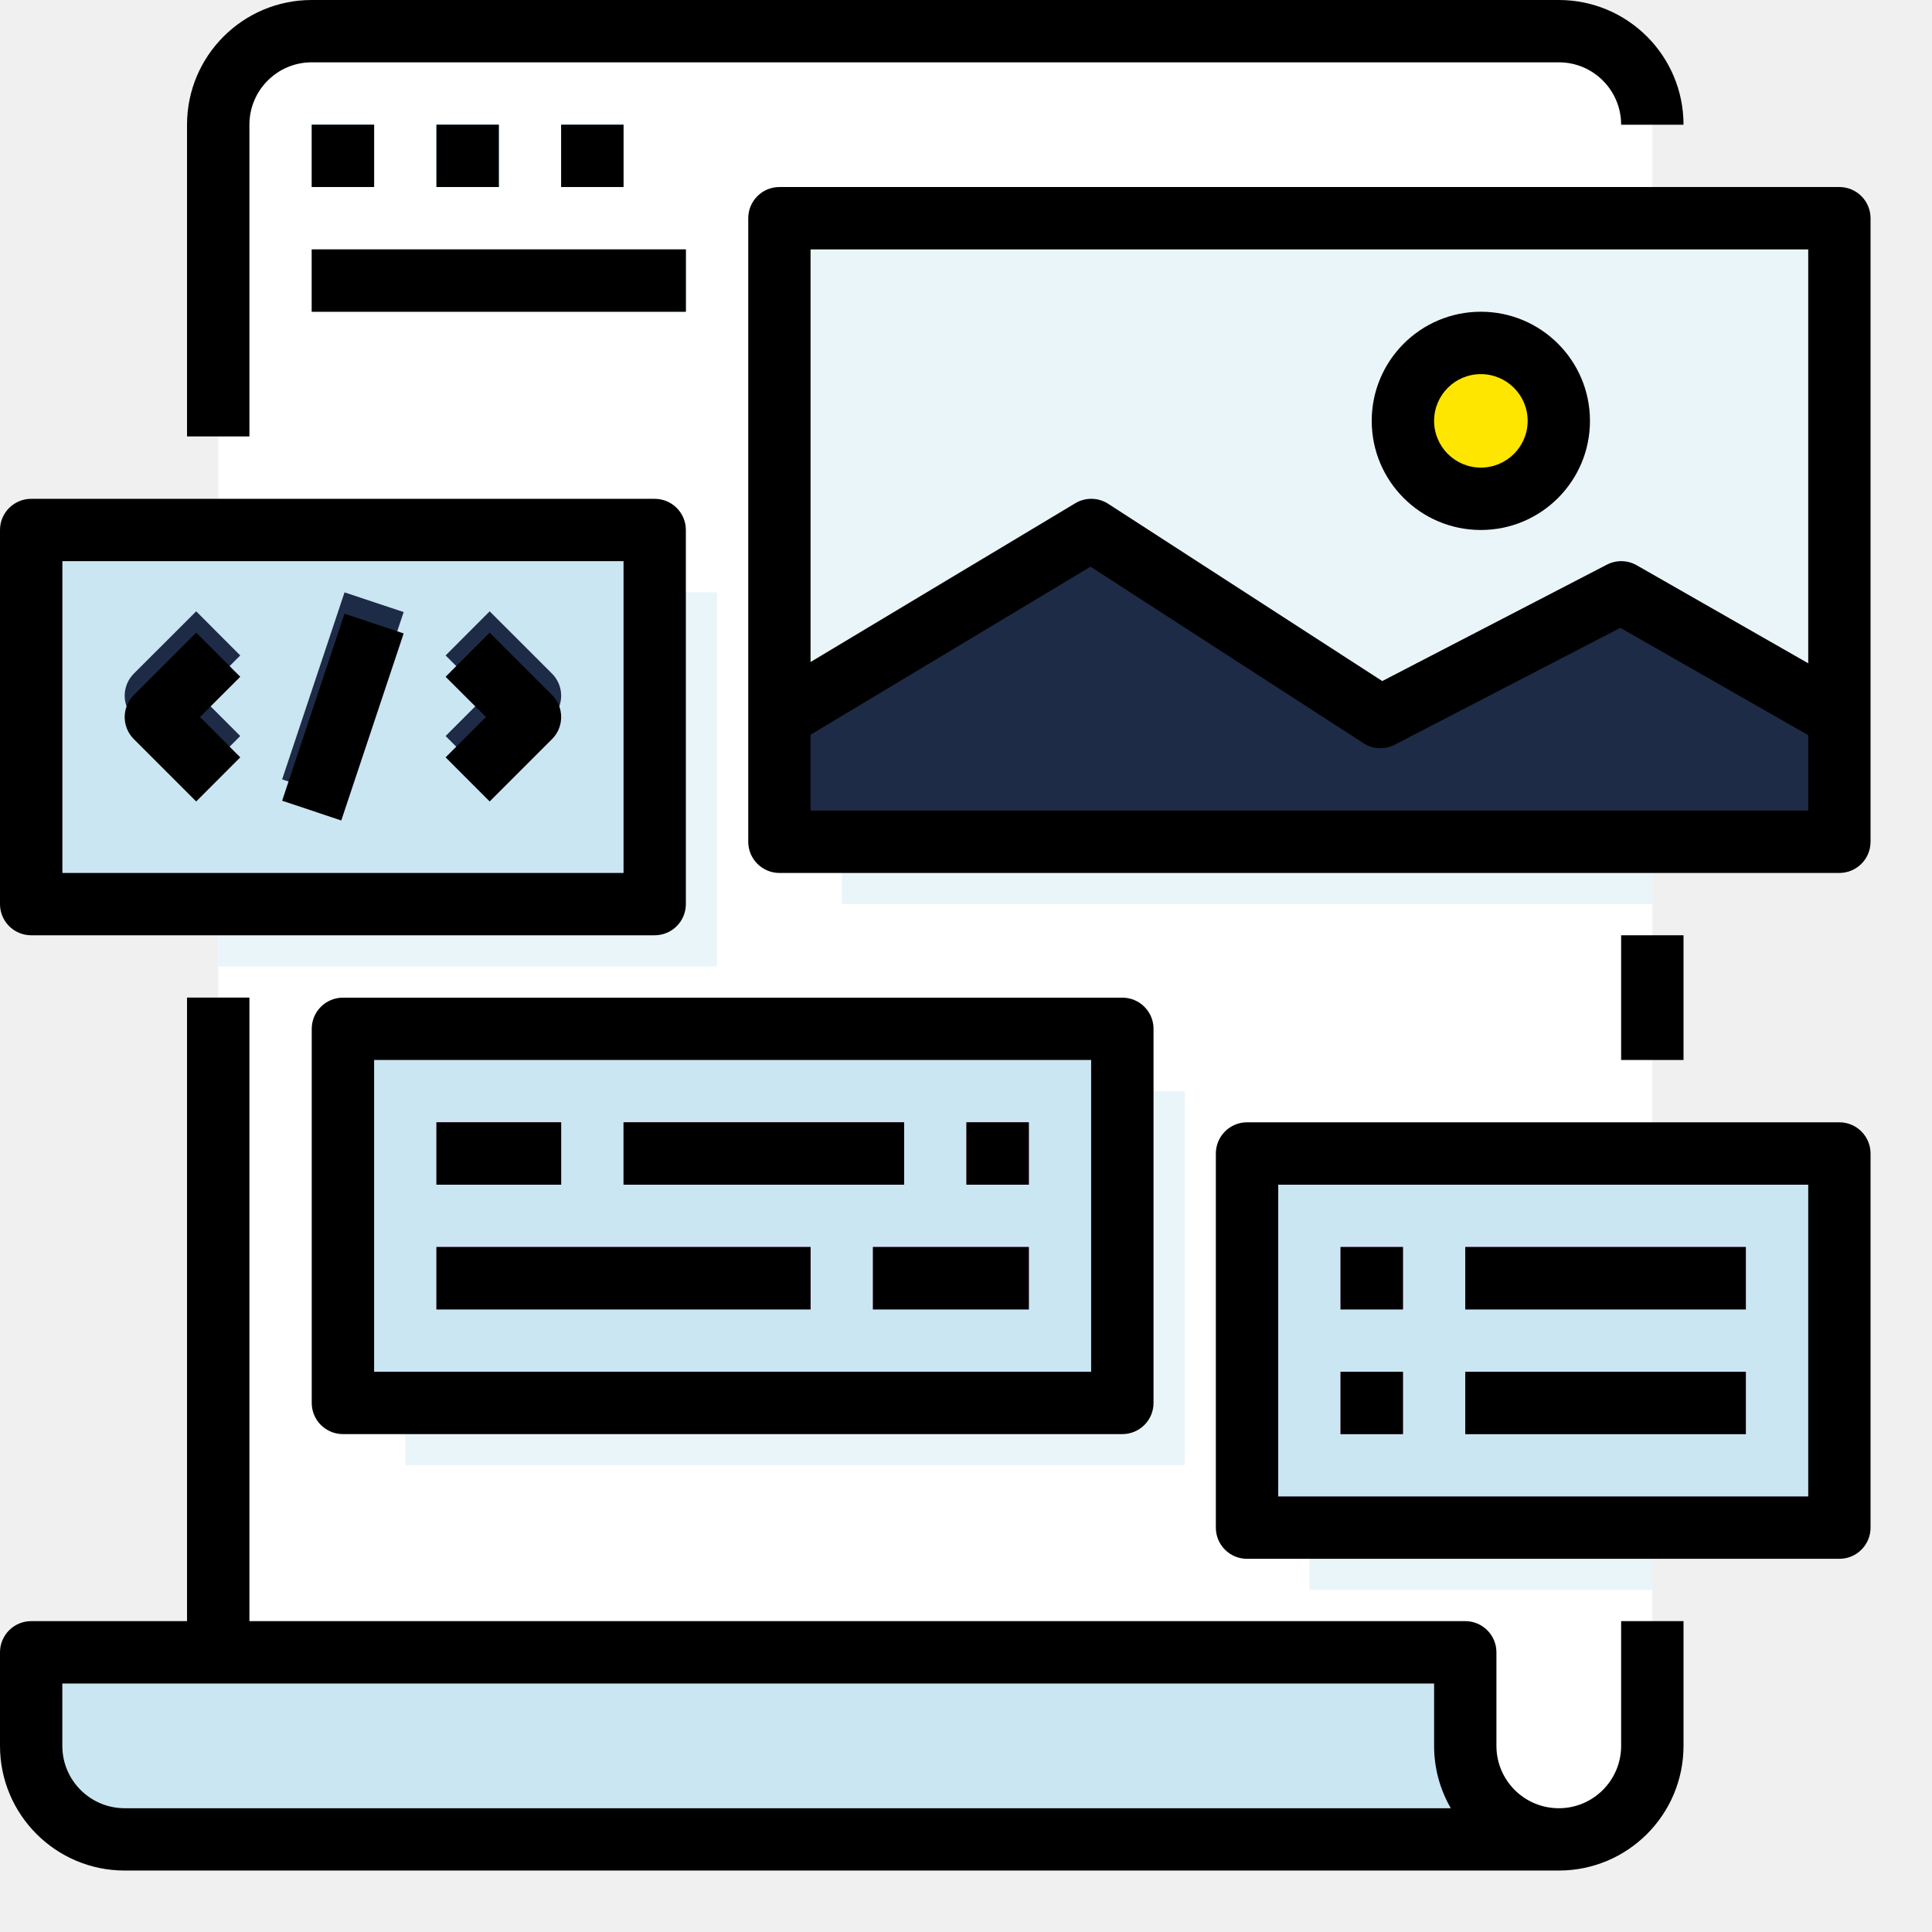
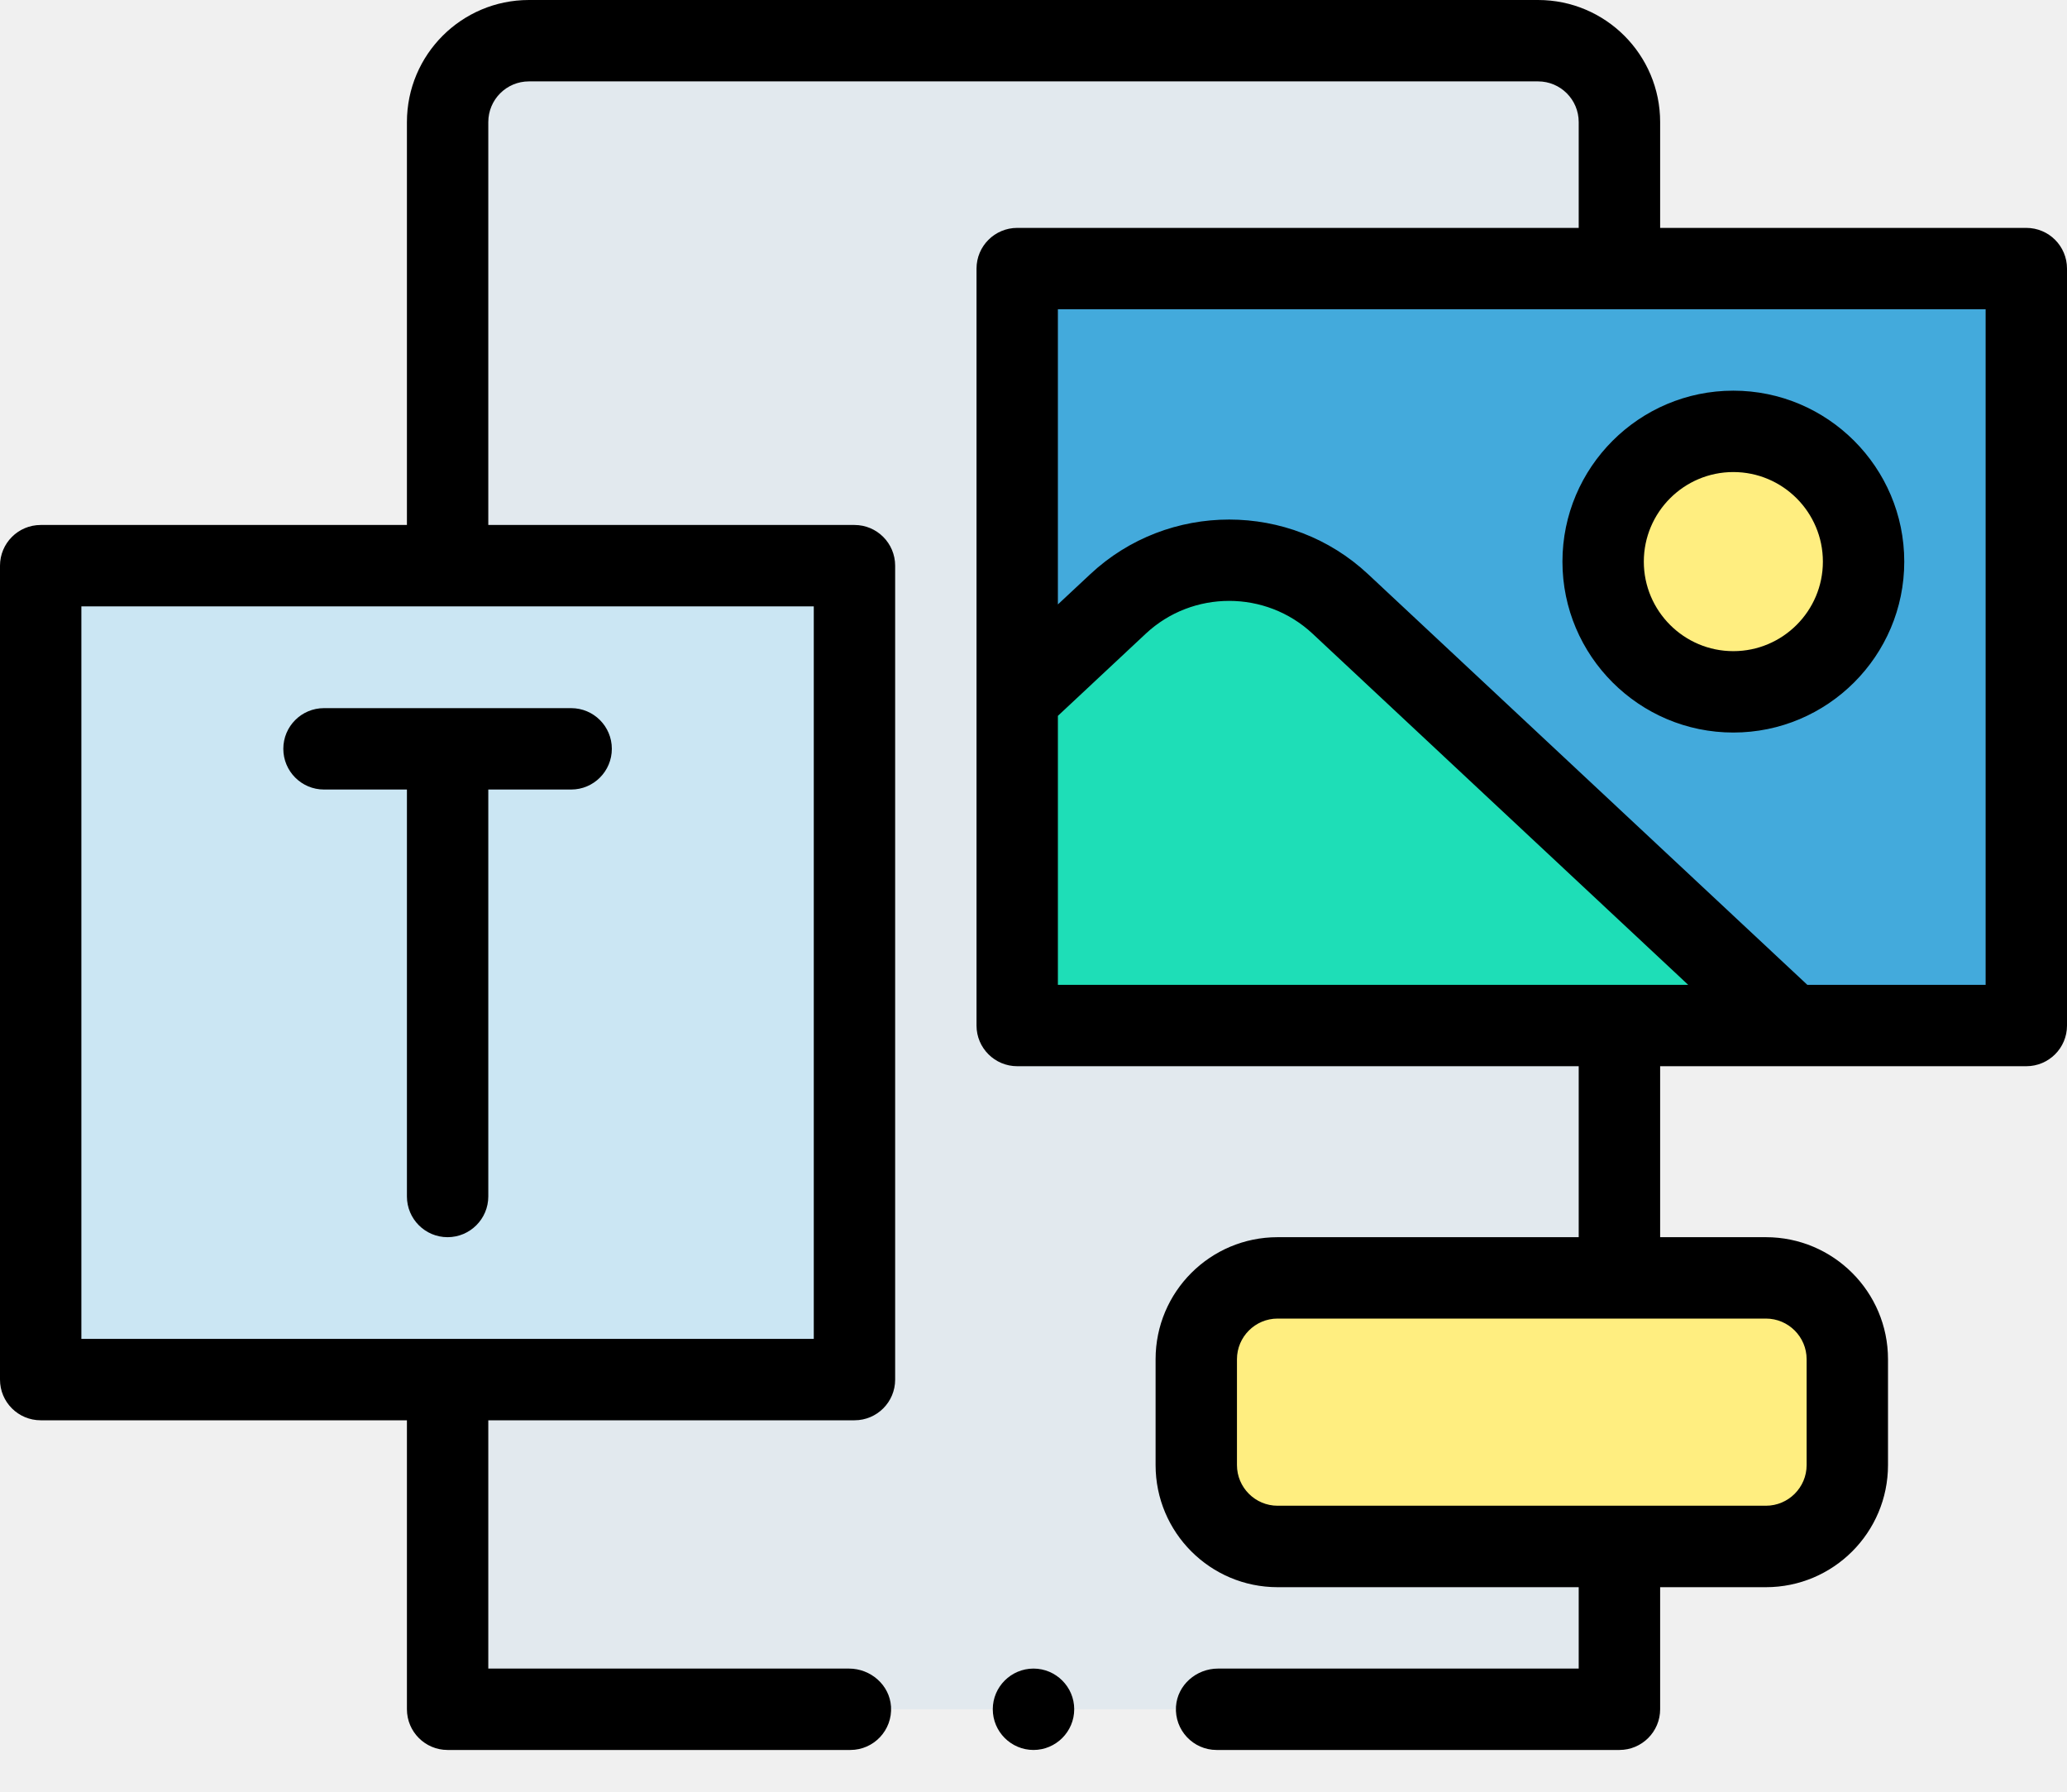
- <svg xmlns="http://www.w3.org/2000/svg" width="31" height="31" viewBox="0 0 31 31" fill="none">
-   <path d="M26.512 28.013C26.512 28.842 25.841 29.514 25.012 29.514H5.002C4.173 29.514 3.502 28.842 3.502 28.013V2.001C3.502 1.172 4.173 0.5 5.002 0.5H25.012C25.841 0.5 26.513 1.172 26.513 2.001L26.512 28.013Z" fill="white" />
-   <path d="M25.012 29.514H2.001C1.172 29.514 0.5 28.842 0.5 28.013V26.512H23.511V28.013C23.511 28.842 24.183 29.514 25.012 29.514Z" fill="#CBE6F3" />
-   <path d="M0.5 8.504H10.505V14.507H0.5V8.504Z" fill="#CBE6F3" />
-   <path d="M3.148 12.518L2.147 11.517C1.952 11.322 1.952 11.005 2.147 10.809L3.148 9.809L3.855 10.517L3.209 11.163L3.855 11.81L3.148 12.518Z" fill="#1E2B46" />
-   <path d="M7.857 12.518L7.15 11.81L7.797 11.163L7.15 10.517L7.857 9.809L8.858 10.809C9.053 11.005 9.053 11.322 8.858 11.517L7.857 12.518Z" fill="#1E2B46" />
-   <path d="M4.527 12.506L5.528 9.505L6.477 9.821L5.476 12.822L4.527 12.506Z" fill="#1E2B46" />
-   <path d="M12.506 3.502H29.514V13.506H12.506V3.502Z" fill="#EAF5FA" />
-   <path d="M29.514 11.505L26.012 9.505L22.149 11.505L17.508 8.504L12.506 11.505V13.506H29.514V11.505Z" fill="#1E2B46" />
-   <path d="M25.012 6.753C25.012 7.444 24.452 8.004 23.761 8.004C23.07 8.004 22.511 7.444 22.511 6.753C22.511 6.062 23.07 5.503 23.761 5.503C24.452 5.503 25.012 6.062 25.012 6.753Z" fill="#FFE600" />
-   <path d="M5.503 16.508H18.009V22.511H5.503V16.508Z" fill="#CBE6F3" />
-   <path d="M7.003 18.008H9.004V19.009H7.003V18.008Z" fill="#BF3D75" />
-   <path d="M10.005 18.008H14.507V19.009H10.005V18.008Z" fill="#BF3D75" />
-   <path d="M15.507 18.008H16.508V19.009H15.507V18.008Z" fill="#BF3D75" />
-   <path d="M7.003 20.009H13.006V21.01H7.003V20.009Z" fill="#BF3D75" />
-   <path d="M14.007 20.009H16.508V21.01H14.007V20.009Z" fill="#BF3D75" />
-   <path d="M5.002 2.001H6.003V3.001H5.002V2.001Z" fill="#5EB3D1" />
-   <path d="M7.003 2.001H8.004V3.001H7.003V2.001Z" fill="#5EB3D1" />
-   <path d="M9.004 2.001H10.005V3.001H9.004V2.001Z" fill="#5EB3D1" />
-   <path d="M5.002 4.002H11.005V5.002H5.002V4.002Z" fill="#5EB3D1" />
-   <path d="M20.009 18.509H29.514V24.512H20.009V18.509Z" fill="#CBE6F3" />
-   <path d="M21.51 20.009H22.511V21.01H21.51V20.009Z" fill="#BF3D75" />
-   <path d="M21.51 22.011H22.511V23.011H21.51V22.011Z" fill="#BF3D75" />
-   <path d="M23.511 20.009H28.013V21.01H23.511V20.009Z" fill="#BF3D75" />
-   <path d="M23.511 22.011H28.013V23.011H23.511V22.011Z" fill="#BF3D75" />
-   <path d="M13.506 13.506H26.513V14.507H13.506V13.506Z" fill="#EAF5FA" />
-   <path d="M21.01 24.512H26.512V25.512H21.01V24.512Z" fill="#EAF5FA" />
-   <path d="M10.505 9.505V14.507H3.502V15.507H11.505V9.505H10.505Z" fill="#EAF5FA" />
-   <path d="M18.009 17.508V22.511H6.503V23.511H19.009V17.508H18.009Z" fill="#EAF5FA" />
-   <path d="M3.001 2.001V7.003H4.002V2.001C4.002 1.448 4.45 1 5.002 1H25.012C25.565 1 26.012 1.448 26.012 2.001H27.013C27.013 0.896 26.117 0 25.012 0H5.002C3.897 0 3.001 0.896 3.001 2.001Z" fill="black" />
-   <path d="M2.001 30.014H25.012C26.117 30.014 27.013 29.118 27.013 28.013V26.012H26.012V28.013C26.012 28.566 25.564 29.014 25.012 29.014C24.459 29.014 24.011 28.566 24.011 28.013V26.512C24.011 26.236 23.787 26.012 23.511 26.012H4.002V16.007H3.001V26.012H0.5C0.224 26.012 0 26.236 0 26.512V28.013C0 29.118 0.896 30.014 2.001 30.014ZM1.001 27.013H23.011V28.013C23.01 28.364 23.103 28.71 23.279 29.014H2.001C1.448 29.014 1 28.566 1 28.013V27.013H1.001Z" fill="black" />
-   <path d="M0.5 15.007H10.505C10.781 15.007 11.005 14.783 11.005 14.507V8.504C11.005 8.228 10.781 8.004 10.505 8.004H0.5C0.224 8.004 0 8.228 0 8.504V14.507C0 14.783 0.224 15.007 0.5 15.007ZM1.001 9.004H10.005V14.007H1.001V9.004Z" fill="black" />
-   <path d="M3.148 10.151L2.147 11.152C1.952 11.347 1.952 11.664 2.147 11.859L3.148 12.86L3.855 12.152L3.209 11.505L3.855 10.859L3.148 10.151Z" fill="black" />
-   <path d="M7.857 10.151L7.15 10.859L7.797 11.505L7.15 12.152L7.857 12.86L8.858 11.859C9.053 11.664 9.053 11.347 8.858 11.152L7.857 10.151Z" fill="black" />
-   <path d="M4.527 12.848L5.528 9.847L6.477 10.164L5.476 13.165L4.527 12.848Z" fill="black" />
-   <path d="M29.514 3.001H12.506C12.23 3.001 12.006 3.225 12.006 3.502V13.506C12.006 13.782 12.23 14.007 12.506 14.007H29.514C29.79 14.007 30.014 13.782 30.014 13.506V3.502C30.014 3.225 29.79 3.001 29.514 3.001ZM29.014 13.006H13.006V11.789L17.498 9.093L21.878 11.925C22.028 12.023 22.219 12.032 22.378 11.95L25.999 10.074L29.014 11.796V13.006ZM29.014 10.643L26.262 9.07C26.115 8.986 25.935 8.982 25.784 9.06L22.179 10.928L17.782 8.084C17.621 7.98 17.416 7.977 17.253 8.075L13.006 10.622V4.002H29.014V10.643Z" fill="black" />
-   <path d="M23.761 8.504C24.728 8.504 25.512 7.72 25.512 6.753C25.512 5.786 24.728 5.002 23.761 5.002C22.794 5.002 22.01 5.786 22.01 6.753C22.01 7.72 22.794 8.504 23.761 8.504ZM23.761 6.003C24.175 6.003 24.512 6.339 24.512 6.753C24.512 7.167 24.175 7.503 23.761 7.503C23.347 7.503 23.011 7.167 23.011 6.753C23.011 6.339 23.347 6.003 23.761 6.003Z" fill="black" />
-   <path d="M5.002 16.508V22.511C5.002 22.787 5.226 23.011 5.503 23.011H18.009C18.285 23.011 18.509 22.787 18.509 22.511V16.508C18.509 16.232 18.285 16.008 18.009 16.008H5.503C5.226 16.008 5.002 16.232 5.002 16.508ZM6.003 17.008H17.508V22.01H6.003V17.008Z" fill="black" />
-   <path d="M7.003 18.008H9.004V19.009H7.003V18.008Z" fill="black" />
-   <path d="M10.005 18.008H14.507V19.009H10.005V18.008Z" fill="black" />
-   <path d="M15.507 18.008H16.508V19.009H15.507V18.008Z" fill="black" />
-   <path d="M7.003 20.009H13.006V21.01H7.003V20.009Z" fill="black" />
-   <path d="M14.007 20.009H16.508V21.01H14.007V20.009Z" fill="black" />
-   <path d="M5.002 2.001H6.003V3.001H5.002V2.001Z" fill="black" />
-   <path d="M7.003 2.001H8.004V3.001H7.003V2.001Z" fill="black" />
-   <path d="M9.004 2.001H10.005V3.001H9.004V2.001Z" fill="black" />
-   <path d="M5.002 4.002H11.005V5.002H5.002V4.002Z" fill="black" />
-   <path d="M29.514 18.008H20.009C19.733 18.008 19.509 18.233 19.509 18.509V24.512C19.509 24.788 19.733 25.012 20.009 25.012H29.514C29.79 25.012 30.014 24.788 30.014 24.512V18.509C30.014 18.233 29.79 18.008 29.514 18.008ZM29.014 24.011H20.51V19.009H29.014V24.011Z" fill="black" />
-   <path d="M21.51 20.009H22.511V21.01H21.51V20.009Z" fill="black" />
-   <path d="M21.51 22.011H22.511V23.011H21.51V22.011Z" fill="black" />
-   <path d="M23.511 20.009H28.013V21.01H23.511V20.009Z" fill="black" />
-   <path d="M23.511 22.011H28.013V23.011H23.511V22.011Z" fill="black" />
-   <path d="M26.012 15.007H27.013V17.008H26.012V15.007Z" fill="black" />
+ <svg xmlns="http://www.w3.org/2000/svg" width="30" height="26" viewBox="0 0 30 26" fill="none">
+   <path d="M23.504 24.803H6.496V0.295C6.496 1.119 7.025 0.59 7.677 0.59H22.323C22.975 0.59 23.504 1.119 23.504 1.772V24.803Z" fill="#E2E9EE" />
+   <path d="M0.591 8.209H12.402V20.02H0.591V8.209Z" fill="#CBE6F3" />
+   <path d="M25.63 22.441H18.543C17.891 22.441 17.362 21.912 17.362 21.26V19.724C17.362 19.072 17.891 18.543 18.543 18.543H25.63C26.282 18.543 26.811 19.072 26.811 19.724V21.26C26.811 21.912 26.282 22.441 25.63 22.441Z" fill="#FFEE80" />
+   <path d="M14.764 3.898H29.41V14.882H14.764V3.898Z" fill="#43AADC" />
+   <path d="M25.157 10.039C26.201 10.039 27.047 9.193 27.047 8.15C27.047 7.106 26.201 6.26 25.157 6.26C24.114 6.26 23.268 7.106 23.268 8.15C23.268 9.193 24.114 10.039 25.157 10.039Z" fill="#FFEE80" />
+   <path d="M25.998 14.882H14.764V10.132L16.227 8.764C17.135 7.915 18.545 7.915 19.453 8.764L25.998 14.882Z" fill="#1EDEB7" />
+   <path d="M15.591 24.803C15.591 25.129 15.325 25.394 15 25.394C14.675 25.394 14.409 25.129 14.409 24.803C14.409 24.478 14.675 24.213 15 24.213C15.325 24.213 15.591 24.478 15.591 24.803ZM4.702 10.276C4.376 10.276 4.112 10.54 4.112 10.866C4.112 11.192 4.376 11.457 4.702 11.457H5.906V17.362C5.906 17.688 6.17 17.953 6.496 17.953C6.822 17.953 7.087 17.688 7.087 17.362V11.457H8.29C8.616 11.457 8.88 11.192 8.88 10.866C8.88 10.54 8.616 10.276 8.29 10.276H4.702ZM25.157 5.669C26.525 5.669 27.638 6.782 27.638 8.15C27.638 9.517 26.525 10.63 25.157 10.63C23.79 10.63 22.677 9.517 22.677 8.15C22.677 6.782 23.79 5.669 25.157 5.669ZM23.858 8.15C23.858 8.866 24.441 9.449 25.157 9.449C25.874 9.449 26.457 8.866 26.457 8.15C26.457 7.433 25.874 6.85 25.157 6.85C24.441 6.85 23.858 7.433 23.858 8.15ZM23.504 25.394H17.657C17.319 25.394 17.046 25.108 17.068 24.764C17.089 24.45 17.364 24.213 17.678 24.213H22.913V23.032H18.543C17.565 23.032 16.772 22.238 16.772 21.26V19.724C16.772 18.746 17.565 17.953 18.543 17.953H22.913V15.472H14.764C14.438 15.472 14.173 15.208 14.173 14.882V3.898C14.173 3.571 14.438 3.307 14.764 3.307H22.913V1.772C22.913 1.445 22.649 1.181 22.323 1.181H7.677C7.351 1.181 7.087 1.445 7.087 1.772V7.618H12.402C12.728 7.618 12.992 7.883 12.992 8.209V20.02C12.992 20.346 12.728 20.61 12.402 20.61H7.087V24.213H12.322C12.636 24.213 12.911 24.45 12.932 24.764C12.954 25.108 12.681 25.394 12.342 25.394H6.496C6.17 25.394 5.906 25.129 5.906 24.803V20.61H0.591C0.264 20.61 0 20.346 0 20.02V8.209C0 7.883 0.264 7.618 0.591 7.618H5.906V1.772C5.906 0.793 6.699 0 7.677 0H22.323C23.301 0 24.095 0.793 24.095 1.772V3.307H29.409C29.736 3.307 30 3.571 30 3.898V14.882C30 15.208 29.736 15.472 29.409 15.472H24.095V17.953H25.63C26.608 17.953 27.402 18.746 27.402 19.724V21.26C27.402 22.238 26.608 23.032 25.63 23.032H24.095V24.803C24.095 25.129 23.83 25.394 23.504 25.394ZM11.811 8.799H1.181V19.429H11.811V8.799ZM25.63 19.134H18.543C18.218 19.134 17.953 19.399 17.953 19.724V21.26C17.953 21.585 18.218 21.85 18.543 21.85H25.63C25.956 21.85 26.221 21.585 26.221 21.26V19.724C26.221 19.399 25.956 19.134 25.63 19.134ZM15.354 14.291H24.502L19.05 9.195C18.371 8.561 17.308 8.561 16.63 9.195L15.354 10.388V14.291ZM28.819 4.488H15.354V8.771L15.824 8.332C16.954 7.275 18.726 7.275 19.856 8.332L26.231 14.291H28.819V4.488Z" fill="black" />
</svg>
